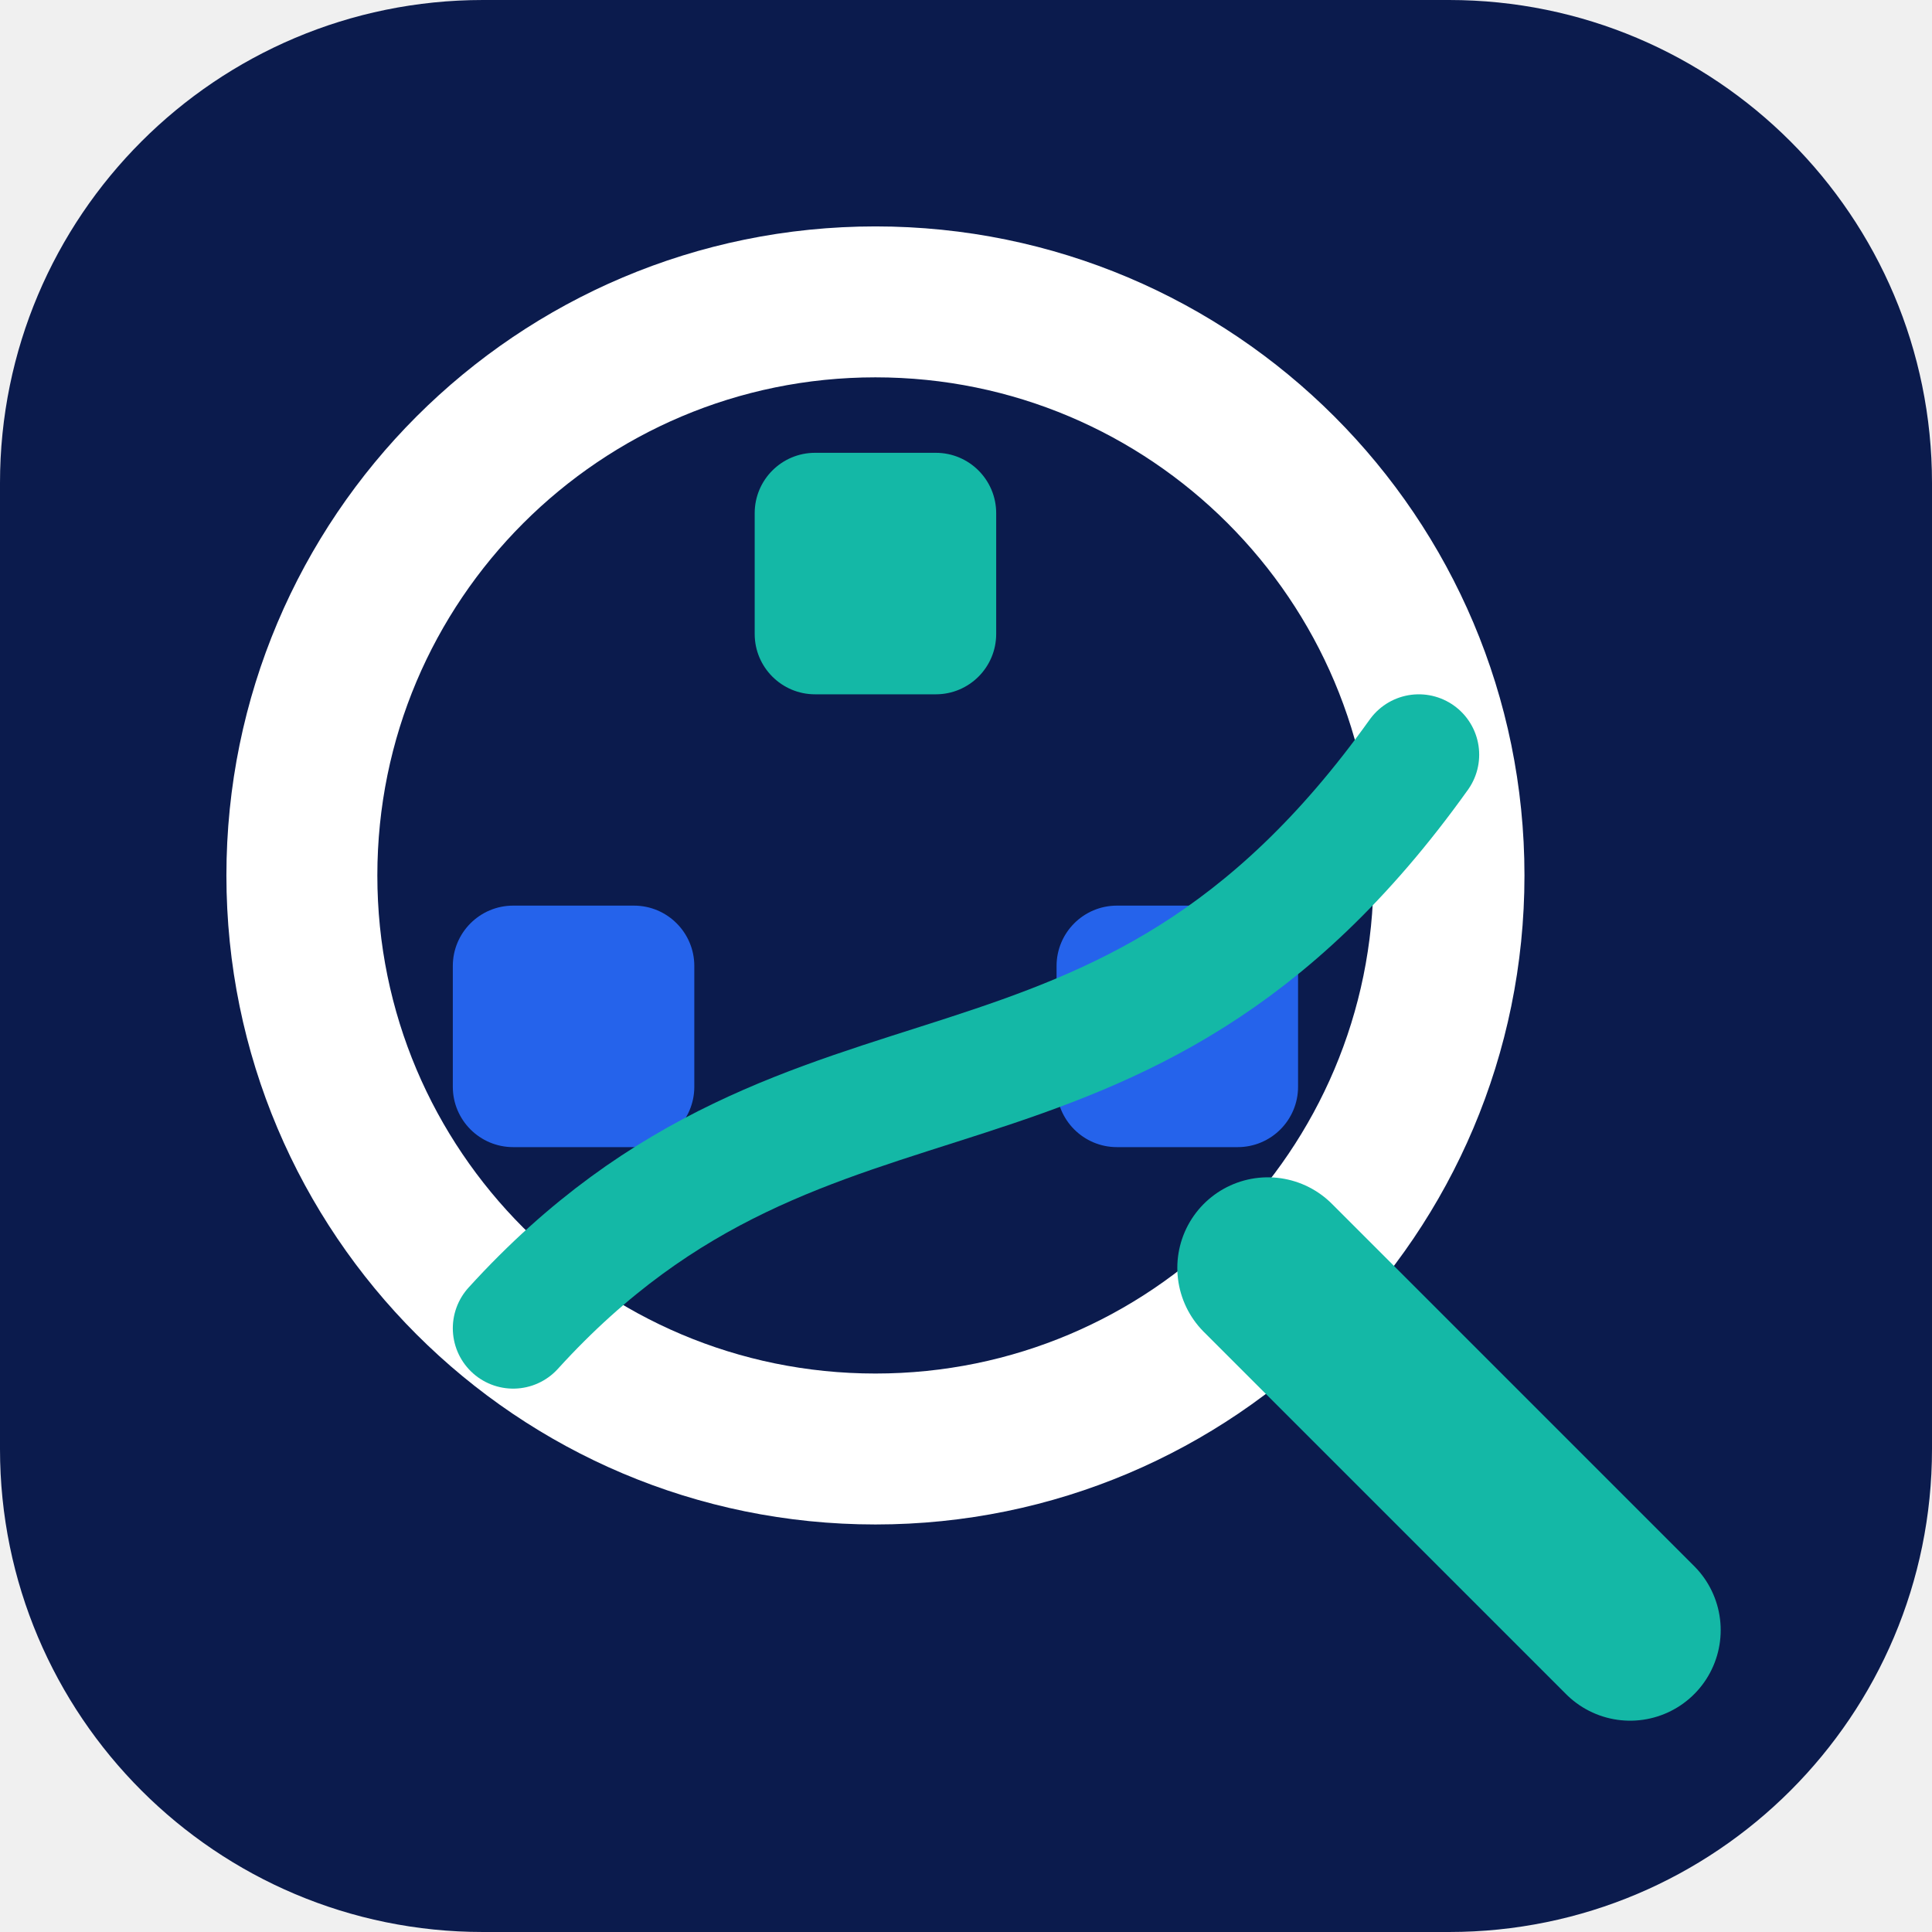
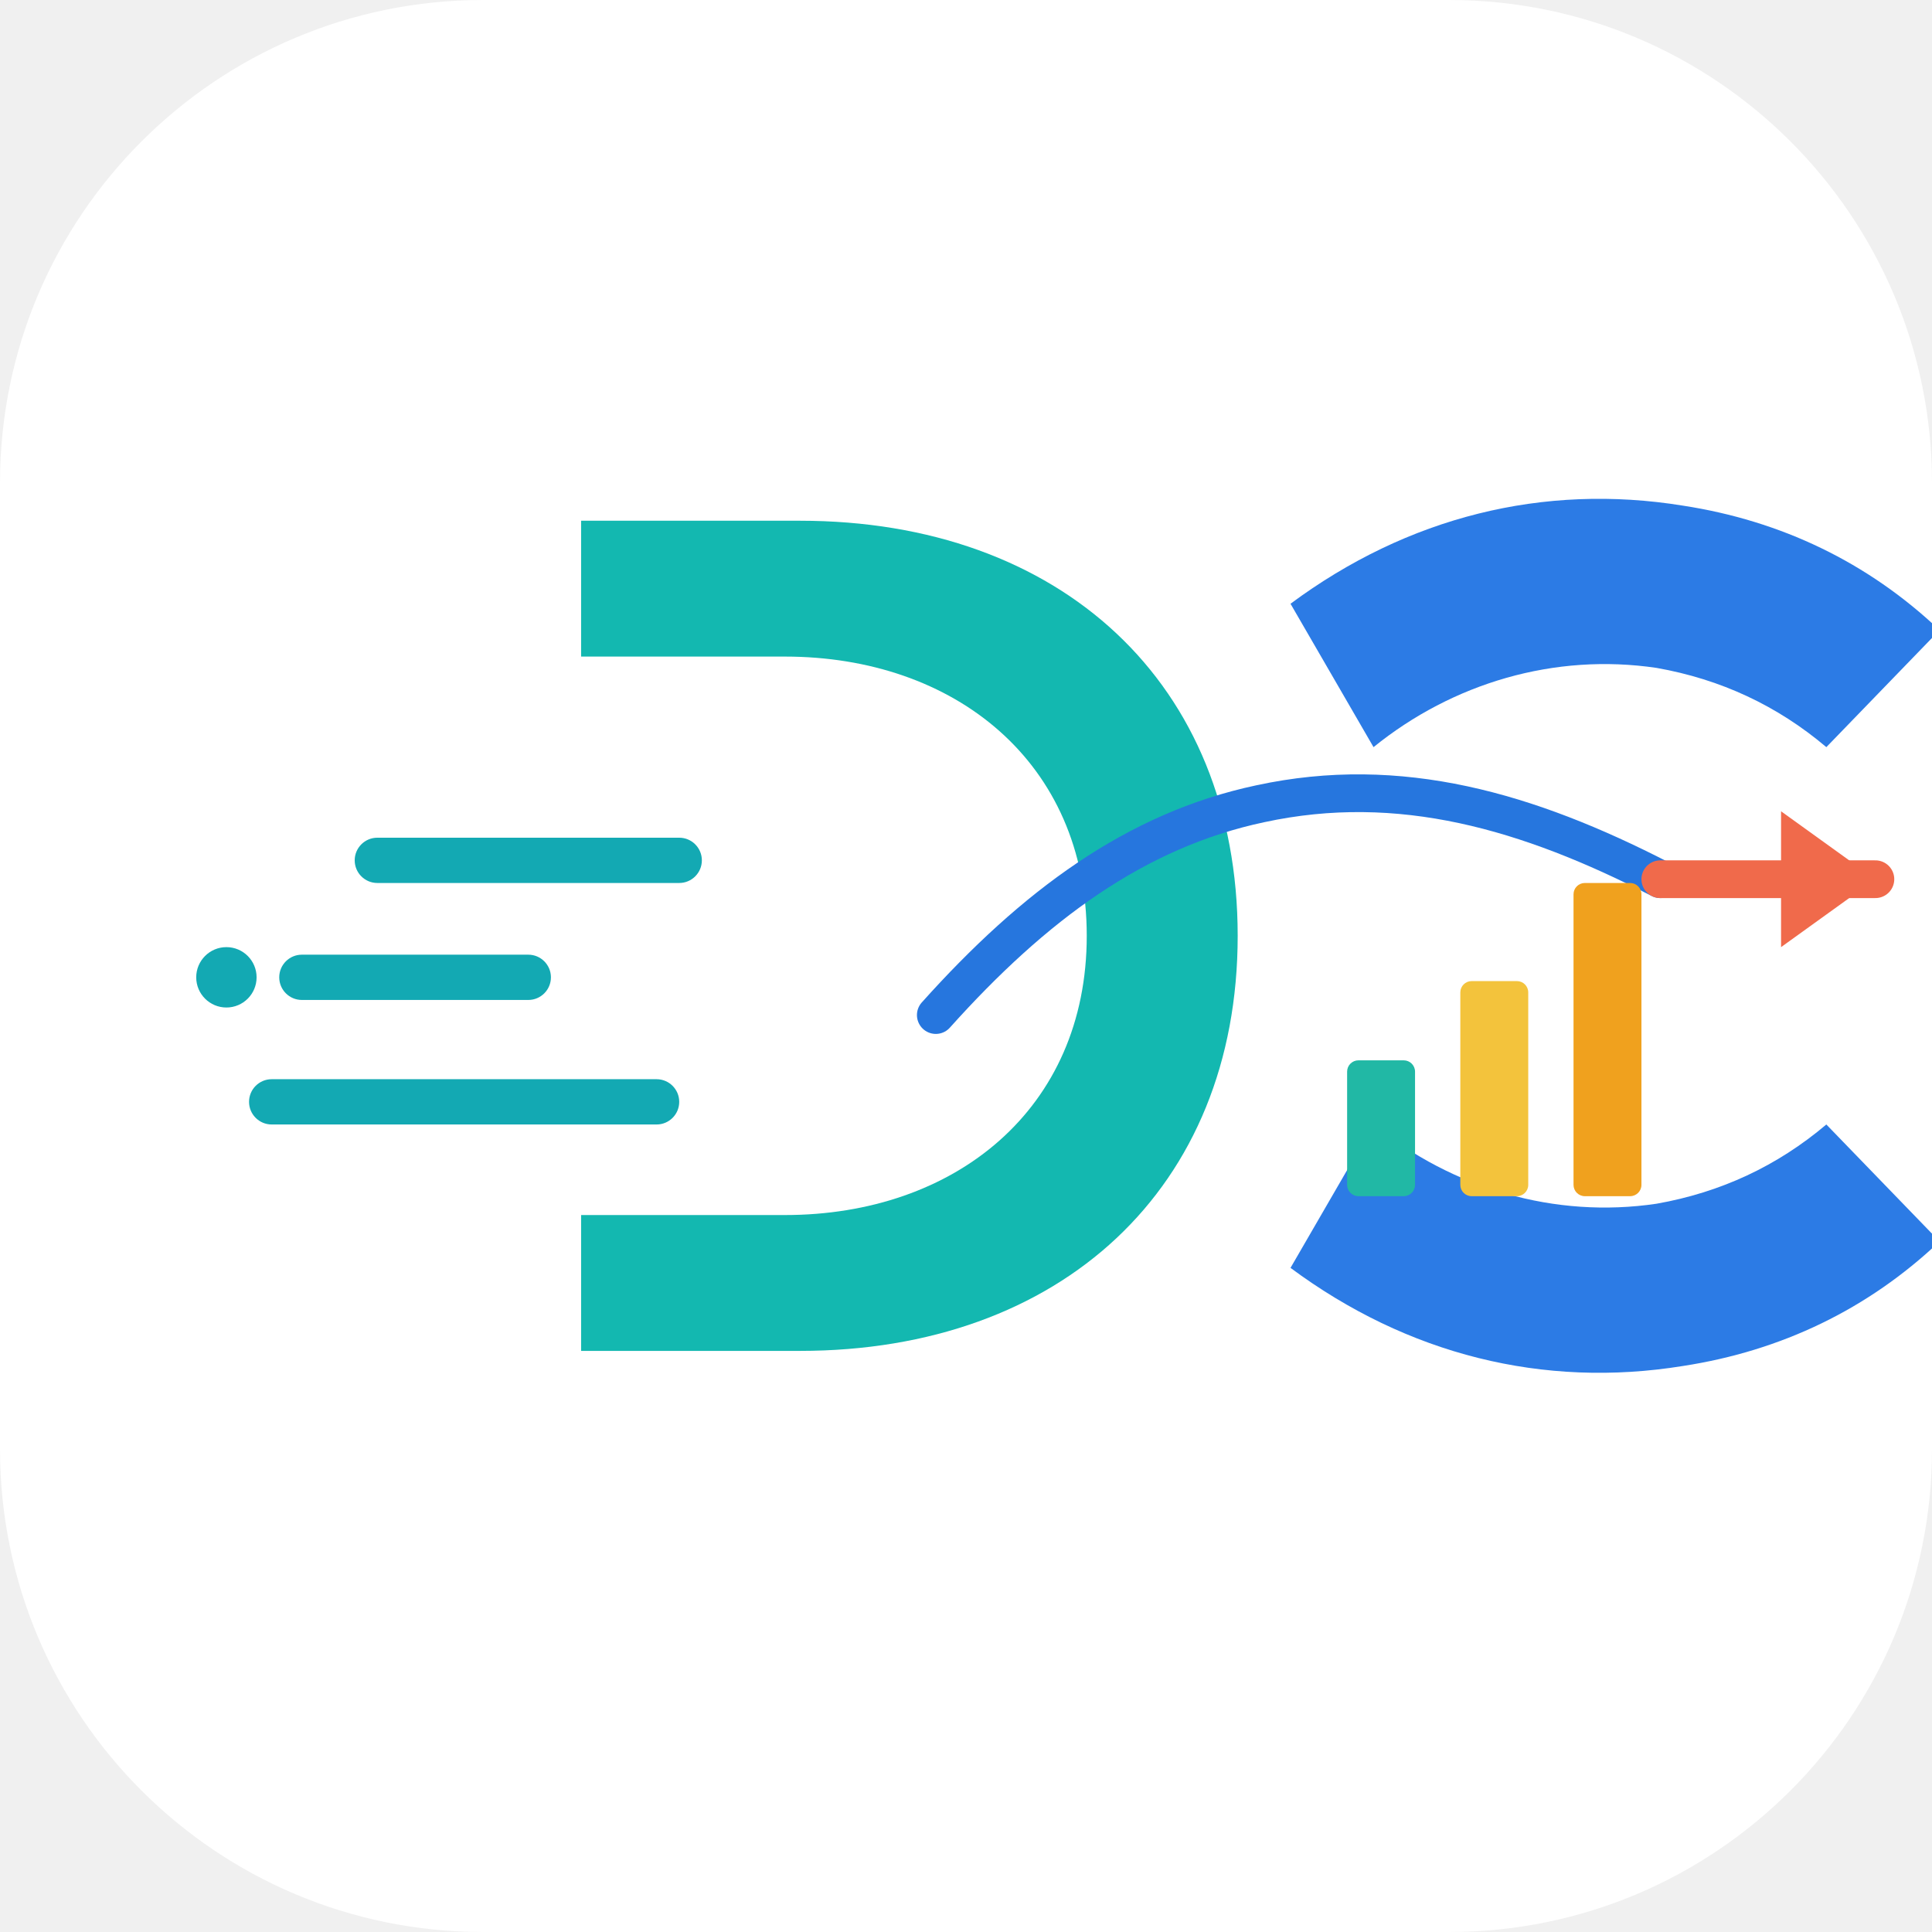
- <svg xmlns="http://www.w3.org/2000/svg" width="64" height="64" viewBox="0 0 64 64" fill="none" role="img" aria-label="Delivery Clarity favicon">
-   <rect width="64" height="64" rx="16" fill="#0B1B4D" />
-   <circle cx="29" cy="29" r="19" stroke="#FFFFFF" stroke-width="5" stroke-linecap="round" />
-   <path d="M42 42L54 54" stroke="#14B8A6" stroke-width="6" stroke-linecap="round" />
-   <rect x="25" y="15" width="8" height="8" rx="2" fill="#14B8A6" />
-   <rect x="15" y="30" width="8" height="8" rx="2" fill="#2563EB" />
-   <rect x="35" y="30" width="8" height="8" rx="2" fill="#2563EB" />
-   <path d="M17 44C27 33 37 39 47 25" stroke="#14B8A6" stroke-width="4" stroke-linecap="round" />
+ <svg xmlns="http://www.w3.org/2000/svg" width="64" height="64" viewBox="0 0 512 512" fill="none" role="img" aria-label="Delivery Clarity favicon">
+   <defs>
+     <linearGradient id="teal" x1="70" y1="80" x2="280" y2="410">
+       <stop stop-color="#13B8B0" />
+       <stop offset="1" stop-color="#087F8C" />
+     </linearGradient>
+     <linearGradient id="blue" x1="230" y1="80" x2="440" y2="410">
+       <stop stop-color="#2C7BE5" />
+       <stop offset="1" stop-color="#1F5FD0" />
+     </linearGradient>
+   </defs>
+   <rect width="512" height="512" rx="128" fill="#FFFFFF" />
+   <g transform="translate(42 54)">
+     <circle cx="18" cy="205" r="8" fill="#13A9B3" />
+     <rect x="32" y="199" width="72" height="12" rx="6" fill="#13A9B3" />
+     <rect x="52" y="168" width="92" height="12" rx="6" fill="#13A9B3" />
+     <rect x="24" y="232" width="114" height="12" rx="6" fill="#13A9B3" />
+     <path d="M112 84H170C239 84 286 127 286 194C286 261 239 304 170 304H112V268H166C211 268 246 240 246 194C246 148 211 120 166 120H112V84Z" fill="url(#teal)" />
+     <path d="M300 106C331 83 367 74 404 80C430 84 453 95 472 113L442 144C429 133 414 126 397 123C370 119 343 127 322 144L300 106Z" fill="url(#blue)" />
+     <path d="M322 244C343 261 370 269 397 265C414 262 429 255 442 244L472 275C453 293 430 304 404 308C367 314 331 305 300 282L322 244Z" fill="url(#blue)" />
+     <path d="M206 215C232 186 259 166 292 159C329 151 363 161 398 179" stroke="#2676DE" stroke-width="10" stroke-linecap="round" />
+     <path d="M398 179H455" stroke="#F06A4B" stroke-width="10" stroke-linecap="round" />
+     <path d="M455 179L430 161V197L455 179Z" fill="#F06A4B" />
+     <rect x="315" y="227" width="18" height="36" rx="3" fill="#21B8A5" />
+     <rect x="345" y="206" width="18" height="57" rx="3" fill="#F3C33C" />
+     <rect x="375" y="180" width="18" height="83" rx="3" fill="#F0A11E" />
+   </g>
</svg>
